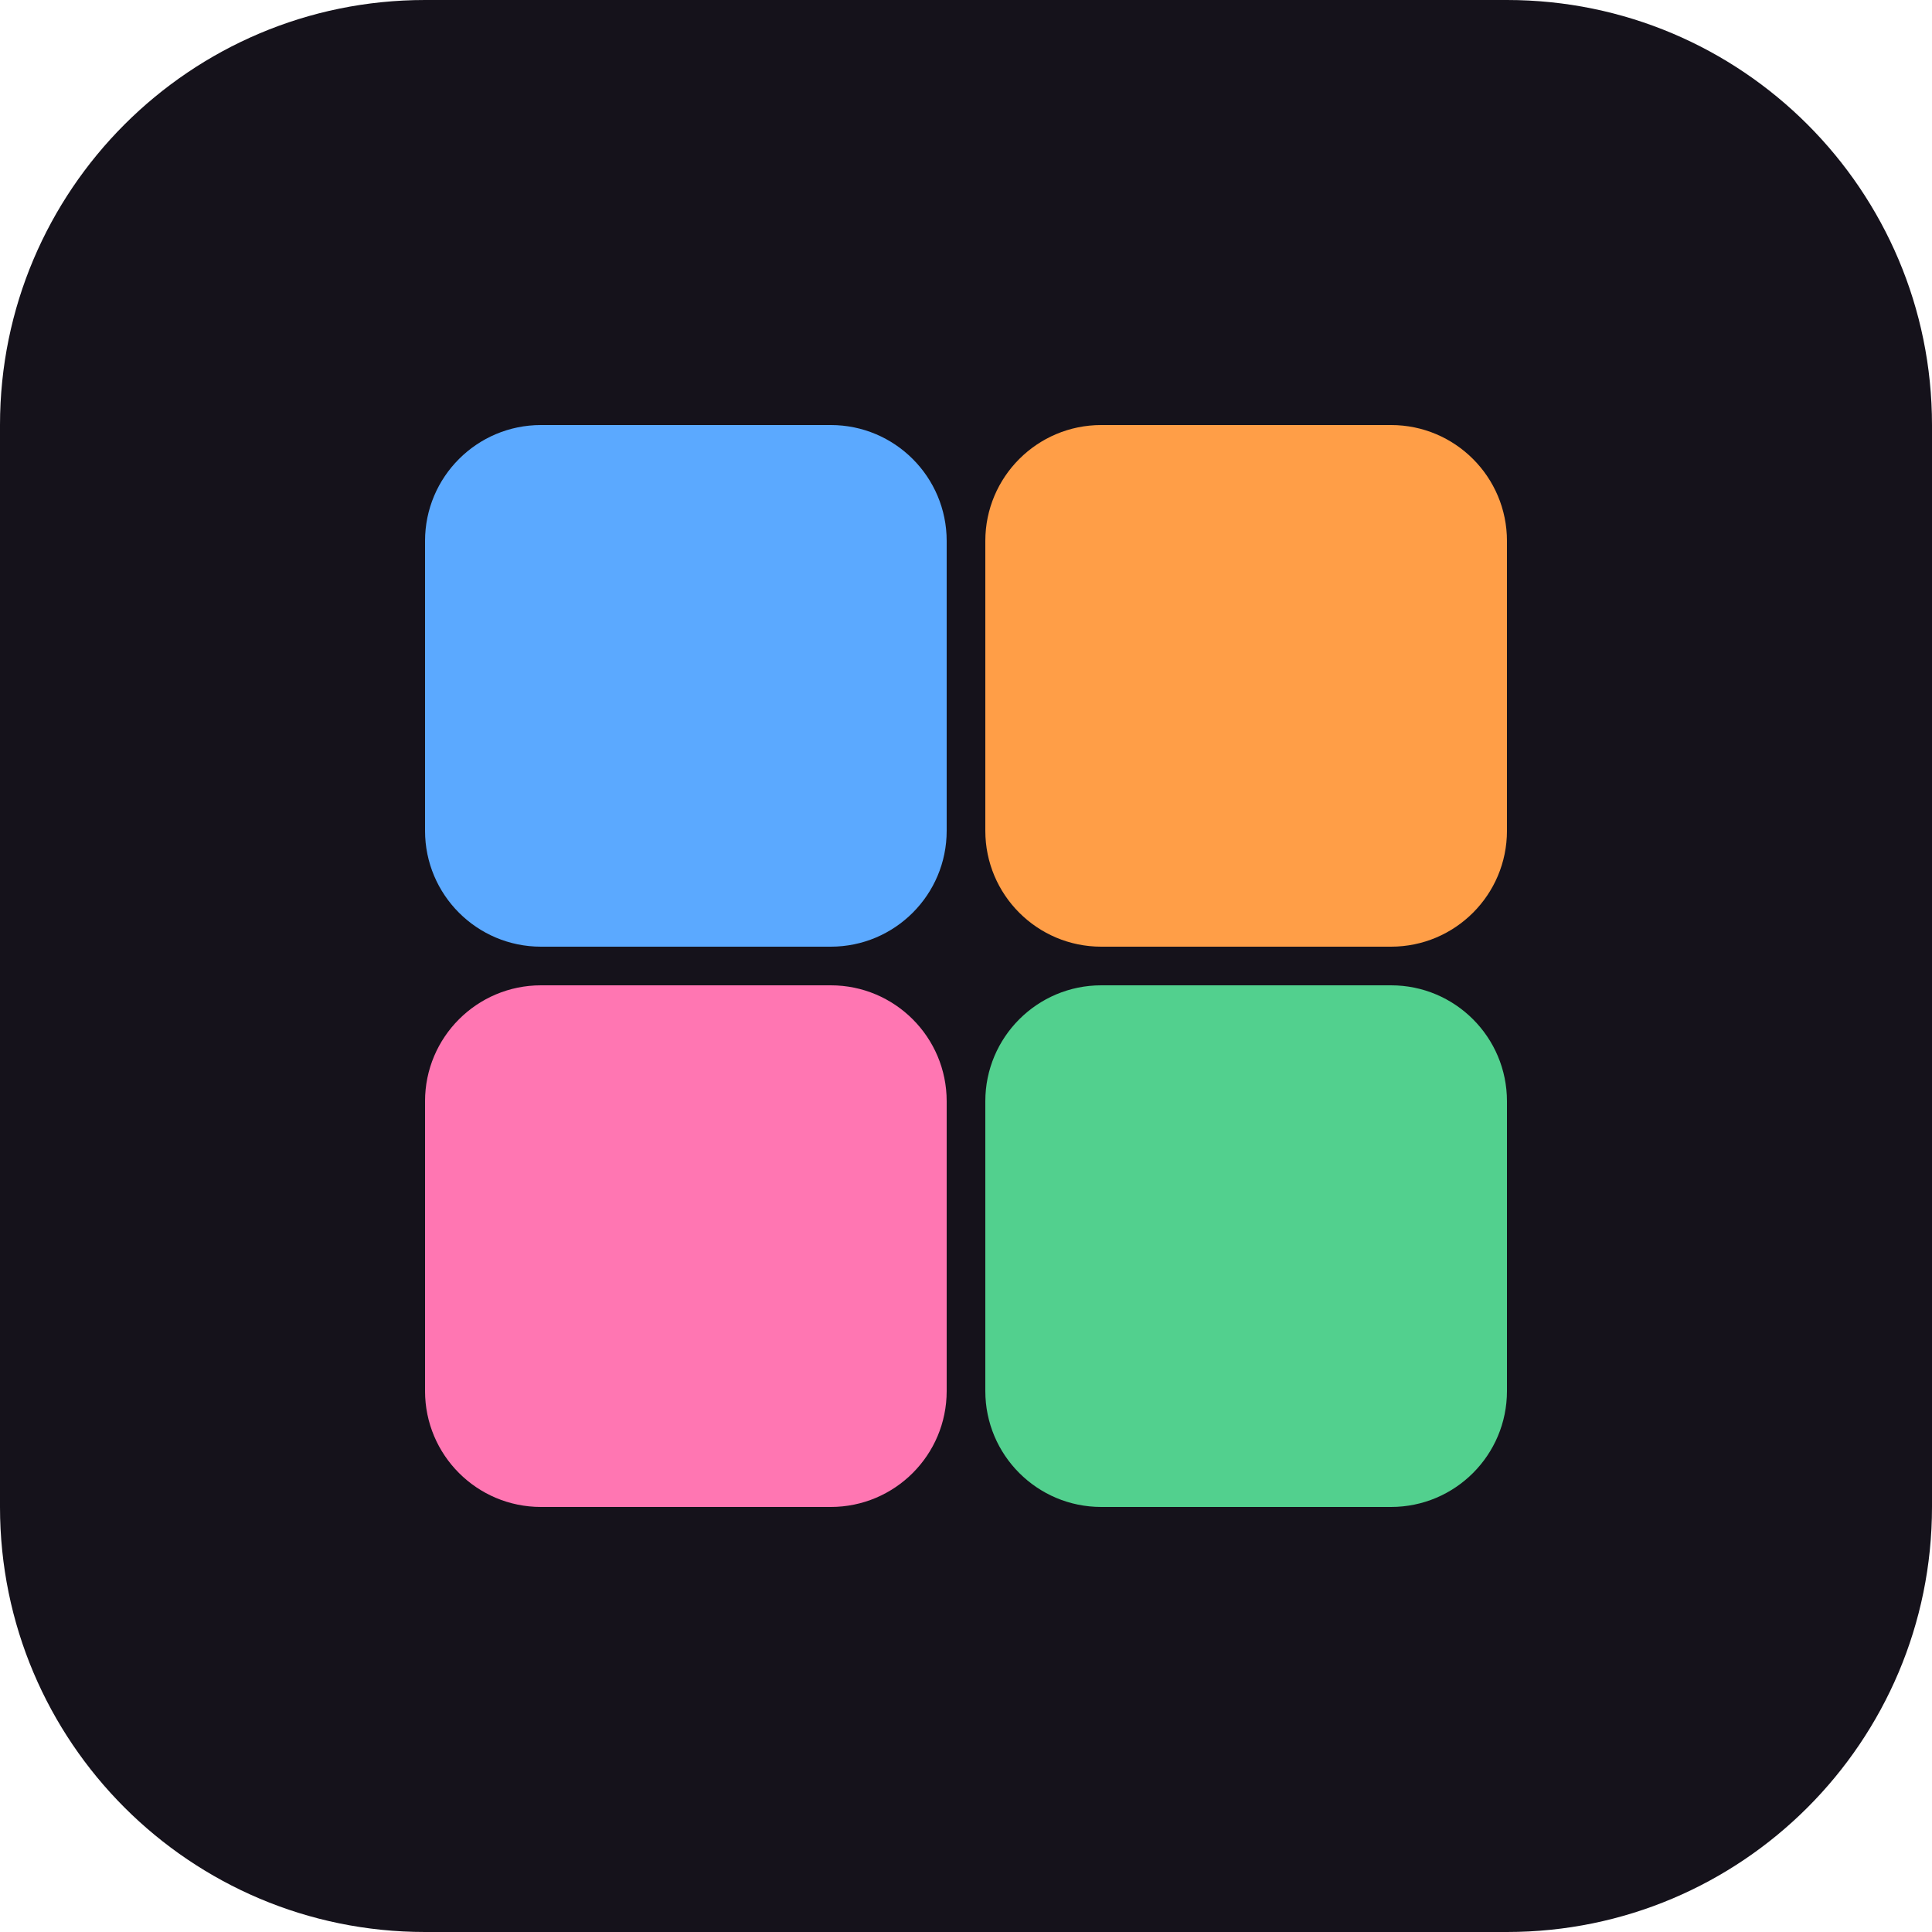
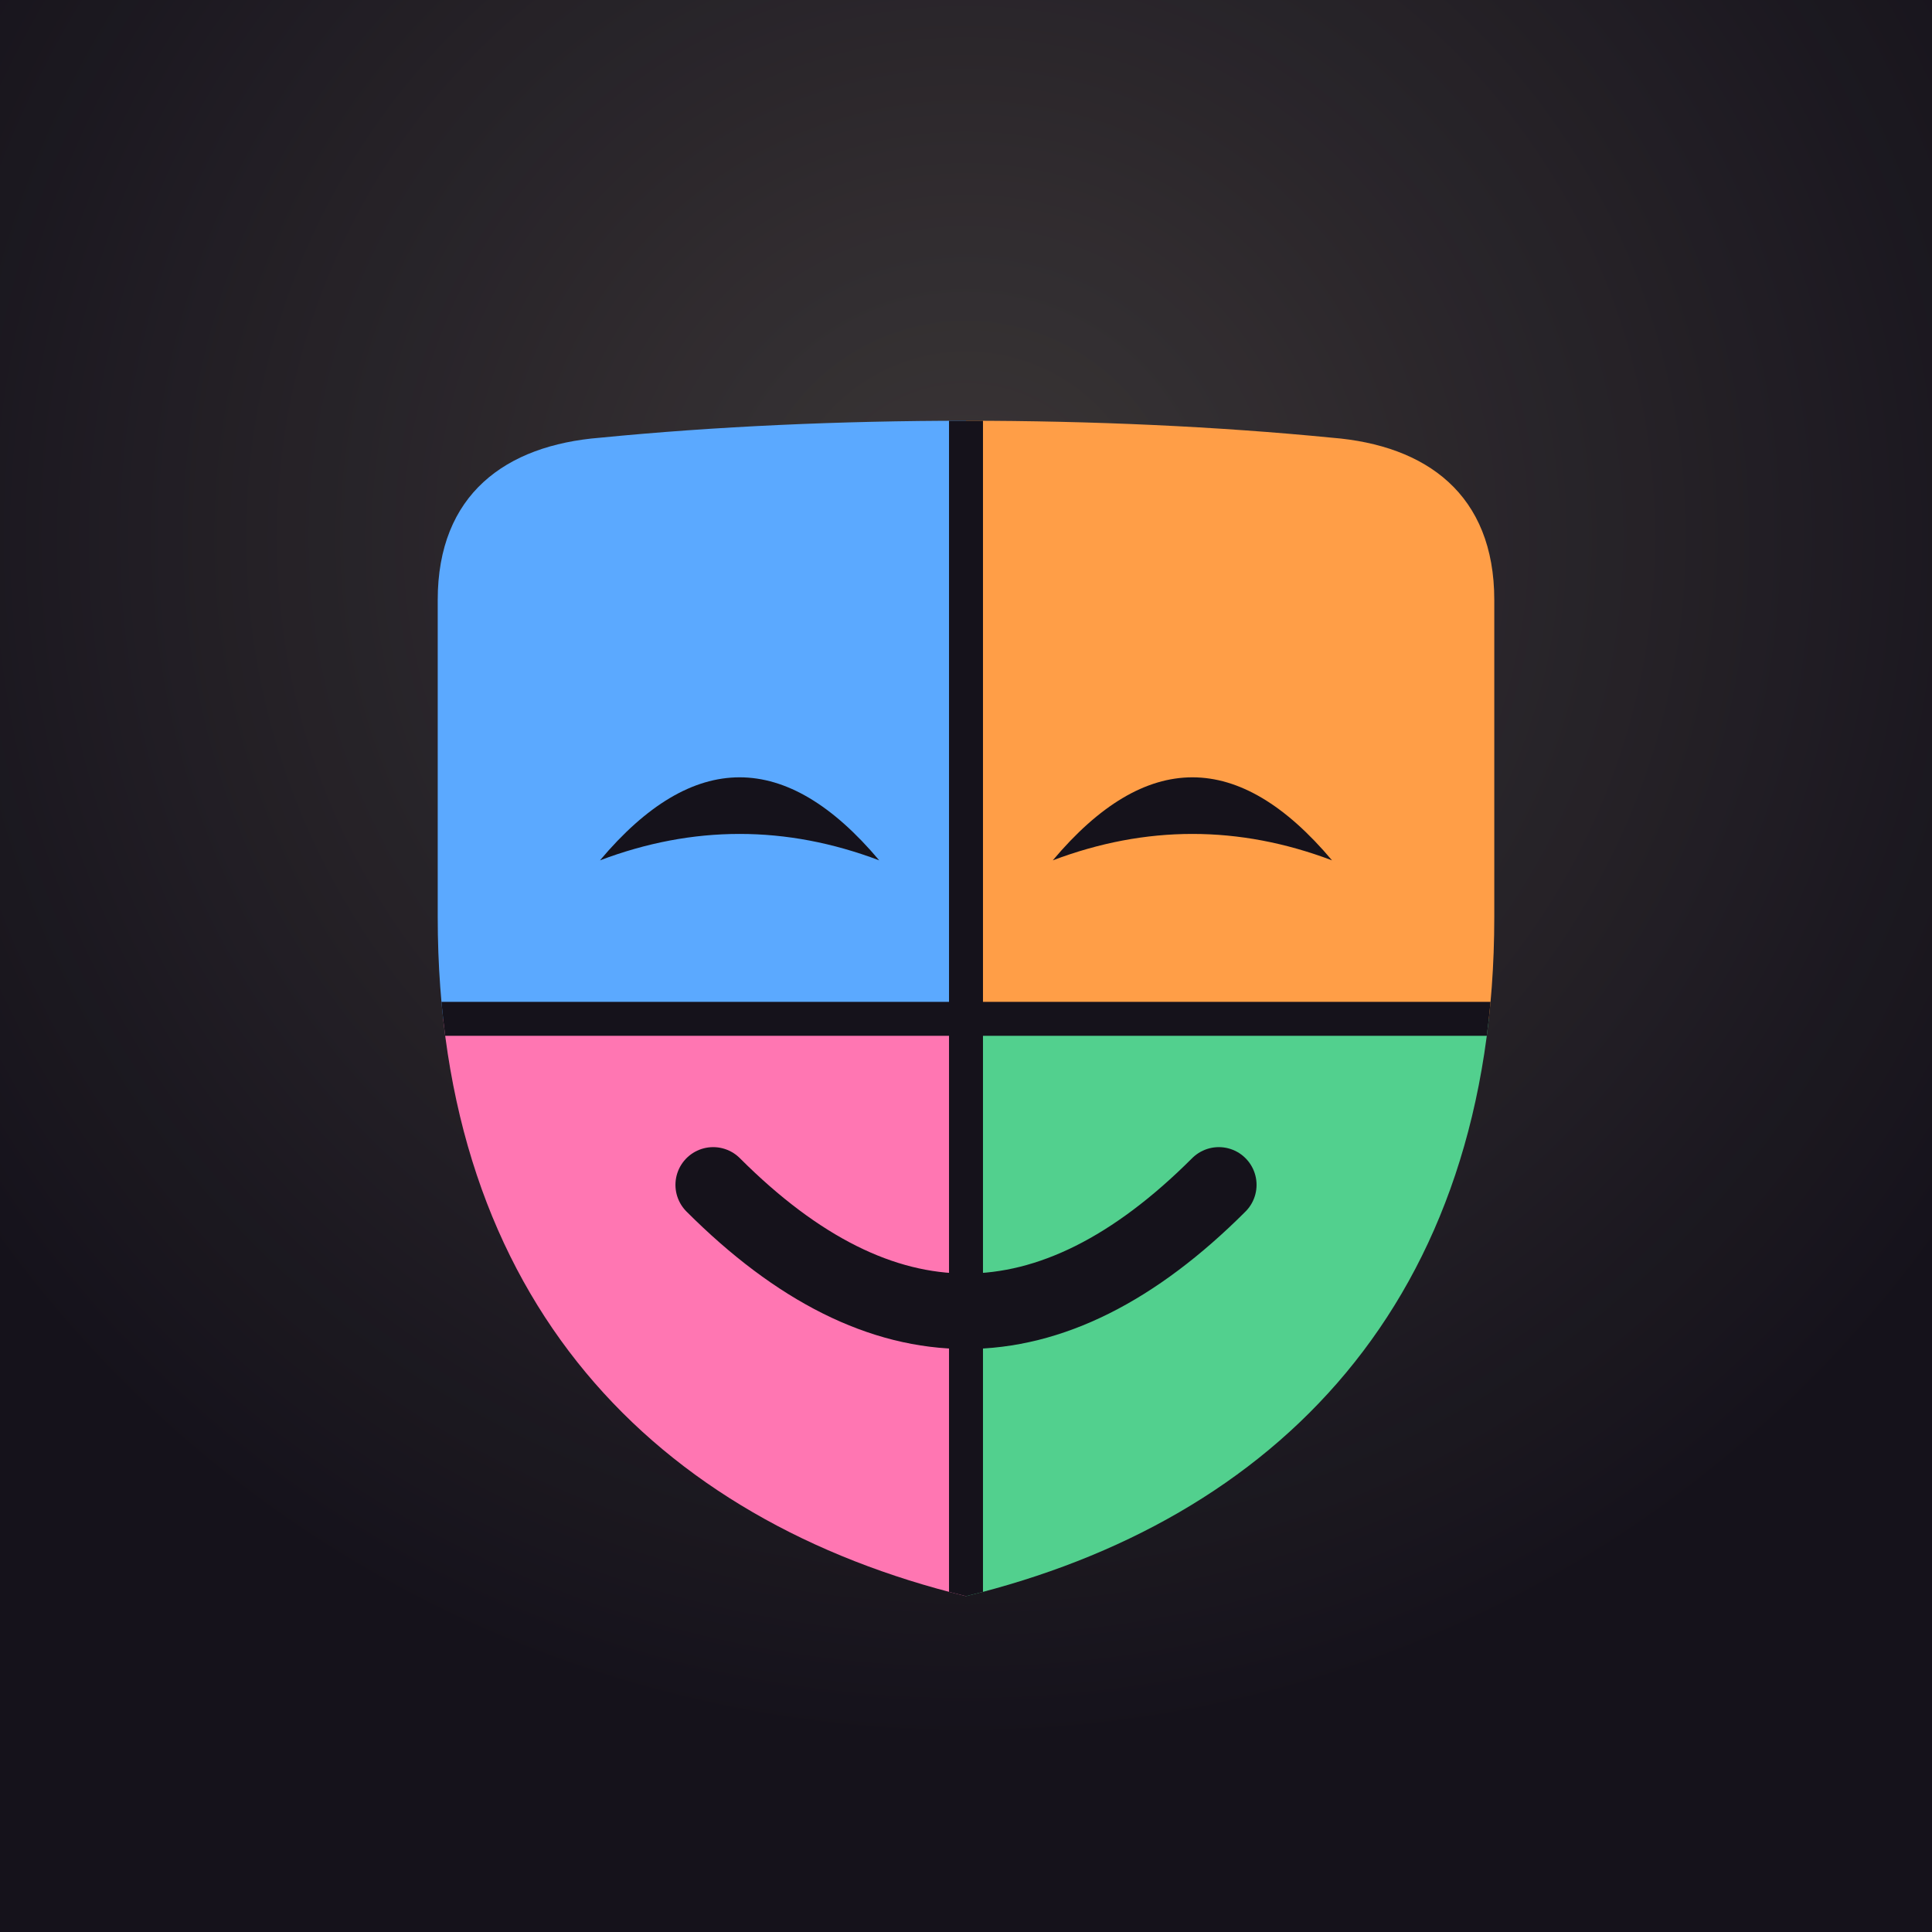
- <svg xmlns="http://www.w3.org/2000/svg" viewBox="0 0 100 100">
-   <rect width="100" height="100" rx="22" fill="#15121b" />
-   <rect x="22" y="22" width="27" height="27" rx="6" fill="#5ba9ff" />
-   <rect x="51" y="22" width="27" height="27" rx="6" fill="#ff9e47" />
-   <rect x="22" y="51" width="27" height="27" rx="6" fill="#ff76b2" />
-   <rect x="51" y="51" width="27" height="27" rx="6" fill="#52d08e" />
+ <svg xmlns="http://www.w3.org/2000/svg" viewBox="0 0 1024 1024">
+   <defs>
+     <radialGradient id="spot" cx="50%" cy="28%" r="62%">
+       <stop offset="0" stop-color="#fff0c8" stop-opacity="0.16" />
+       <stop offset="1" stop-color="#fff0c8" stop-opacity="0" />
+     </radialGradient>
+     <clipPath id="face">
+       <path d="M232 318 C232 262 268 236 318 232 C440 220 584 220 706 232 C756 236 792 262 792 318 L792 486 C792 690 676 806 512 846 C348 806 232 690 232 486 Z" />
+     </clipPath>
+   </defs>
+   <rect width="1024" height="1024" fill="#15121b" />
+   <rect width="1024" height="1024" fill="url(#spot)" />
+   <g clip-path="url(#face)">
+     <rect x="0" y="0" width="512" height="540" fill="#5ba9ff" />
+     <rect x="512" y="0" width="512" height="540" fill="#ff9e47" />
+     <rect x="0" y="540" width="512" height="484" fill="#ff76b2" />
+     <rect x="512" y="540" width="512" height="484" fill="#52d08e" />
+     <path d="M512 200V880M200 540H824" stroke="#15121b" stroke-width="18" />
+   </g>
+   <path d="M318 456 Q392 368 466 456 Q392 428 318 456Z" fill="#15121b" />
+   <path d="M558 456 Q632 368 706 456 Q632 428 558 456Z" fill="#15121b" />
+   <path d="M378 628 Q512 762 646 628" fill="none" stroke="#15121b" stroke-width="40" stroke-linecap="round" />
</svg>
